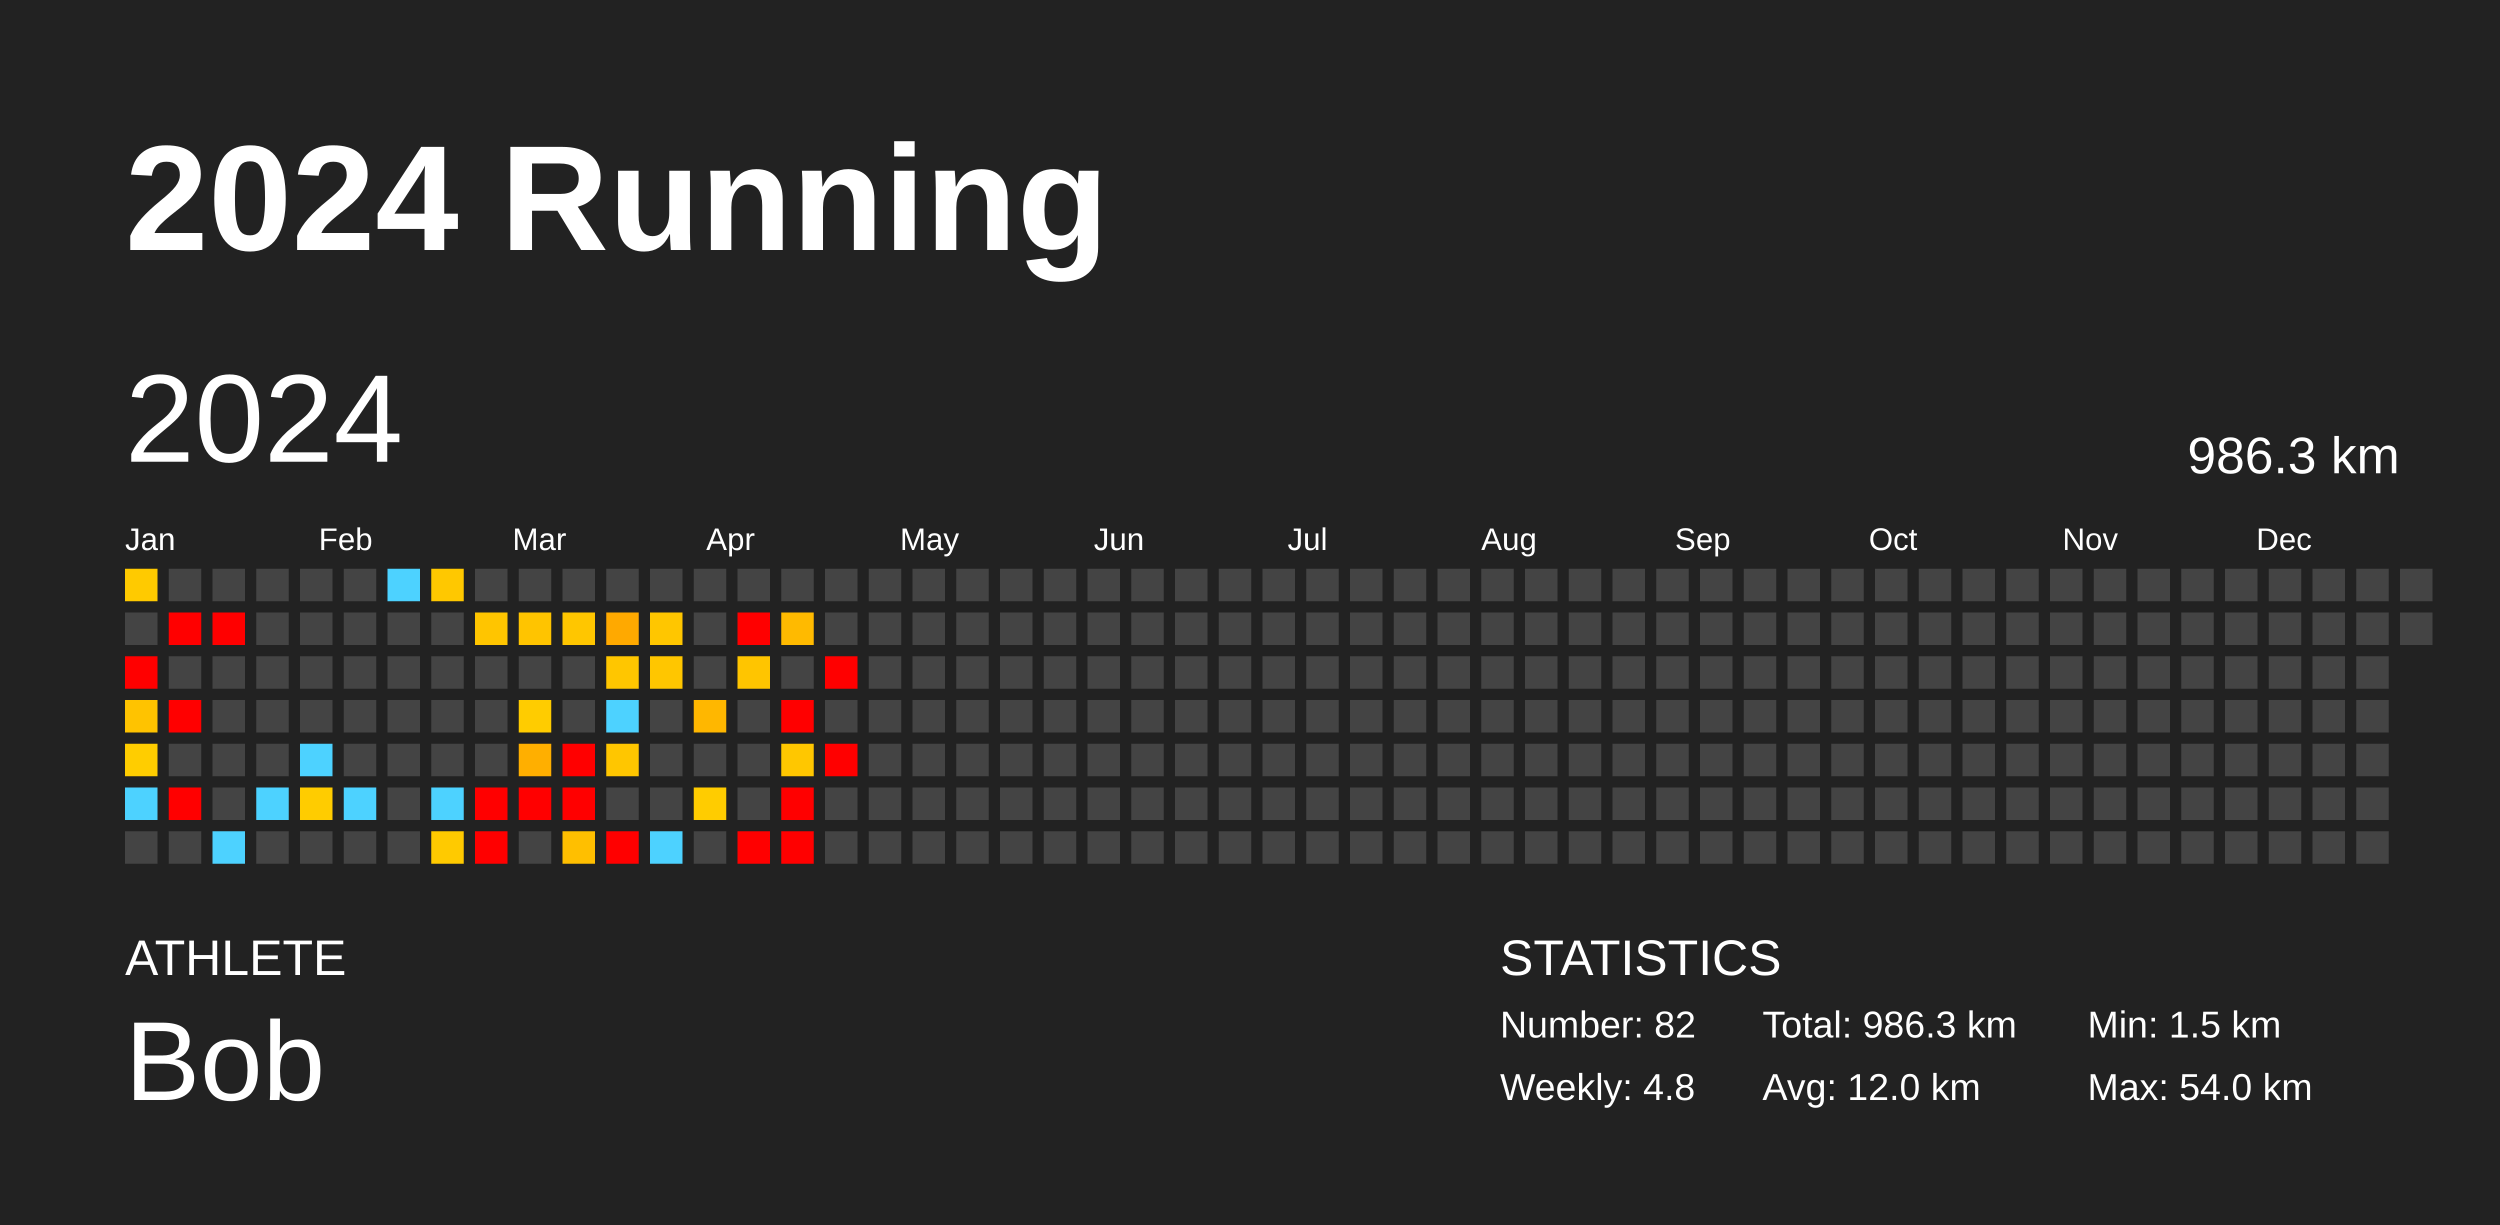
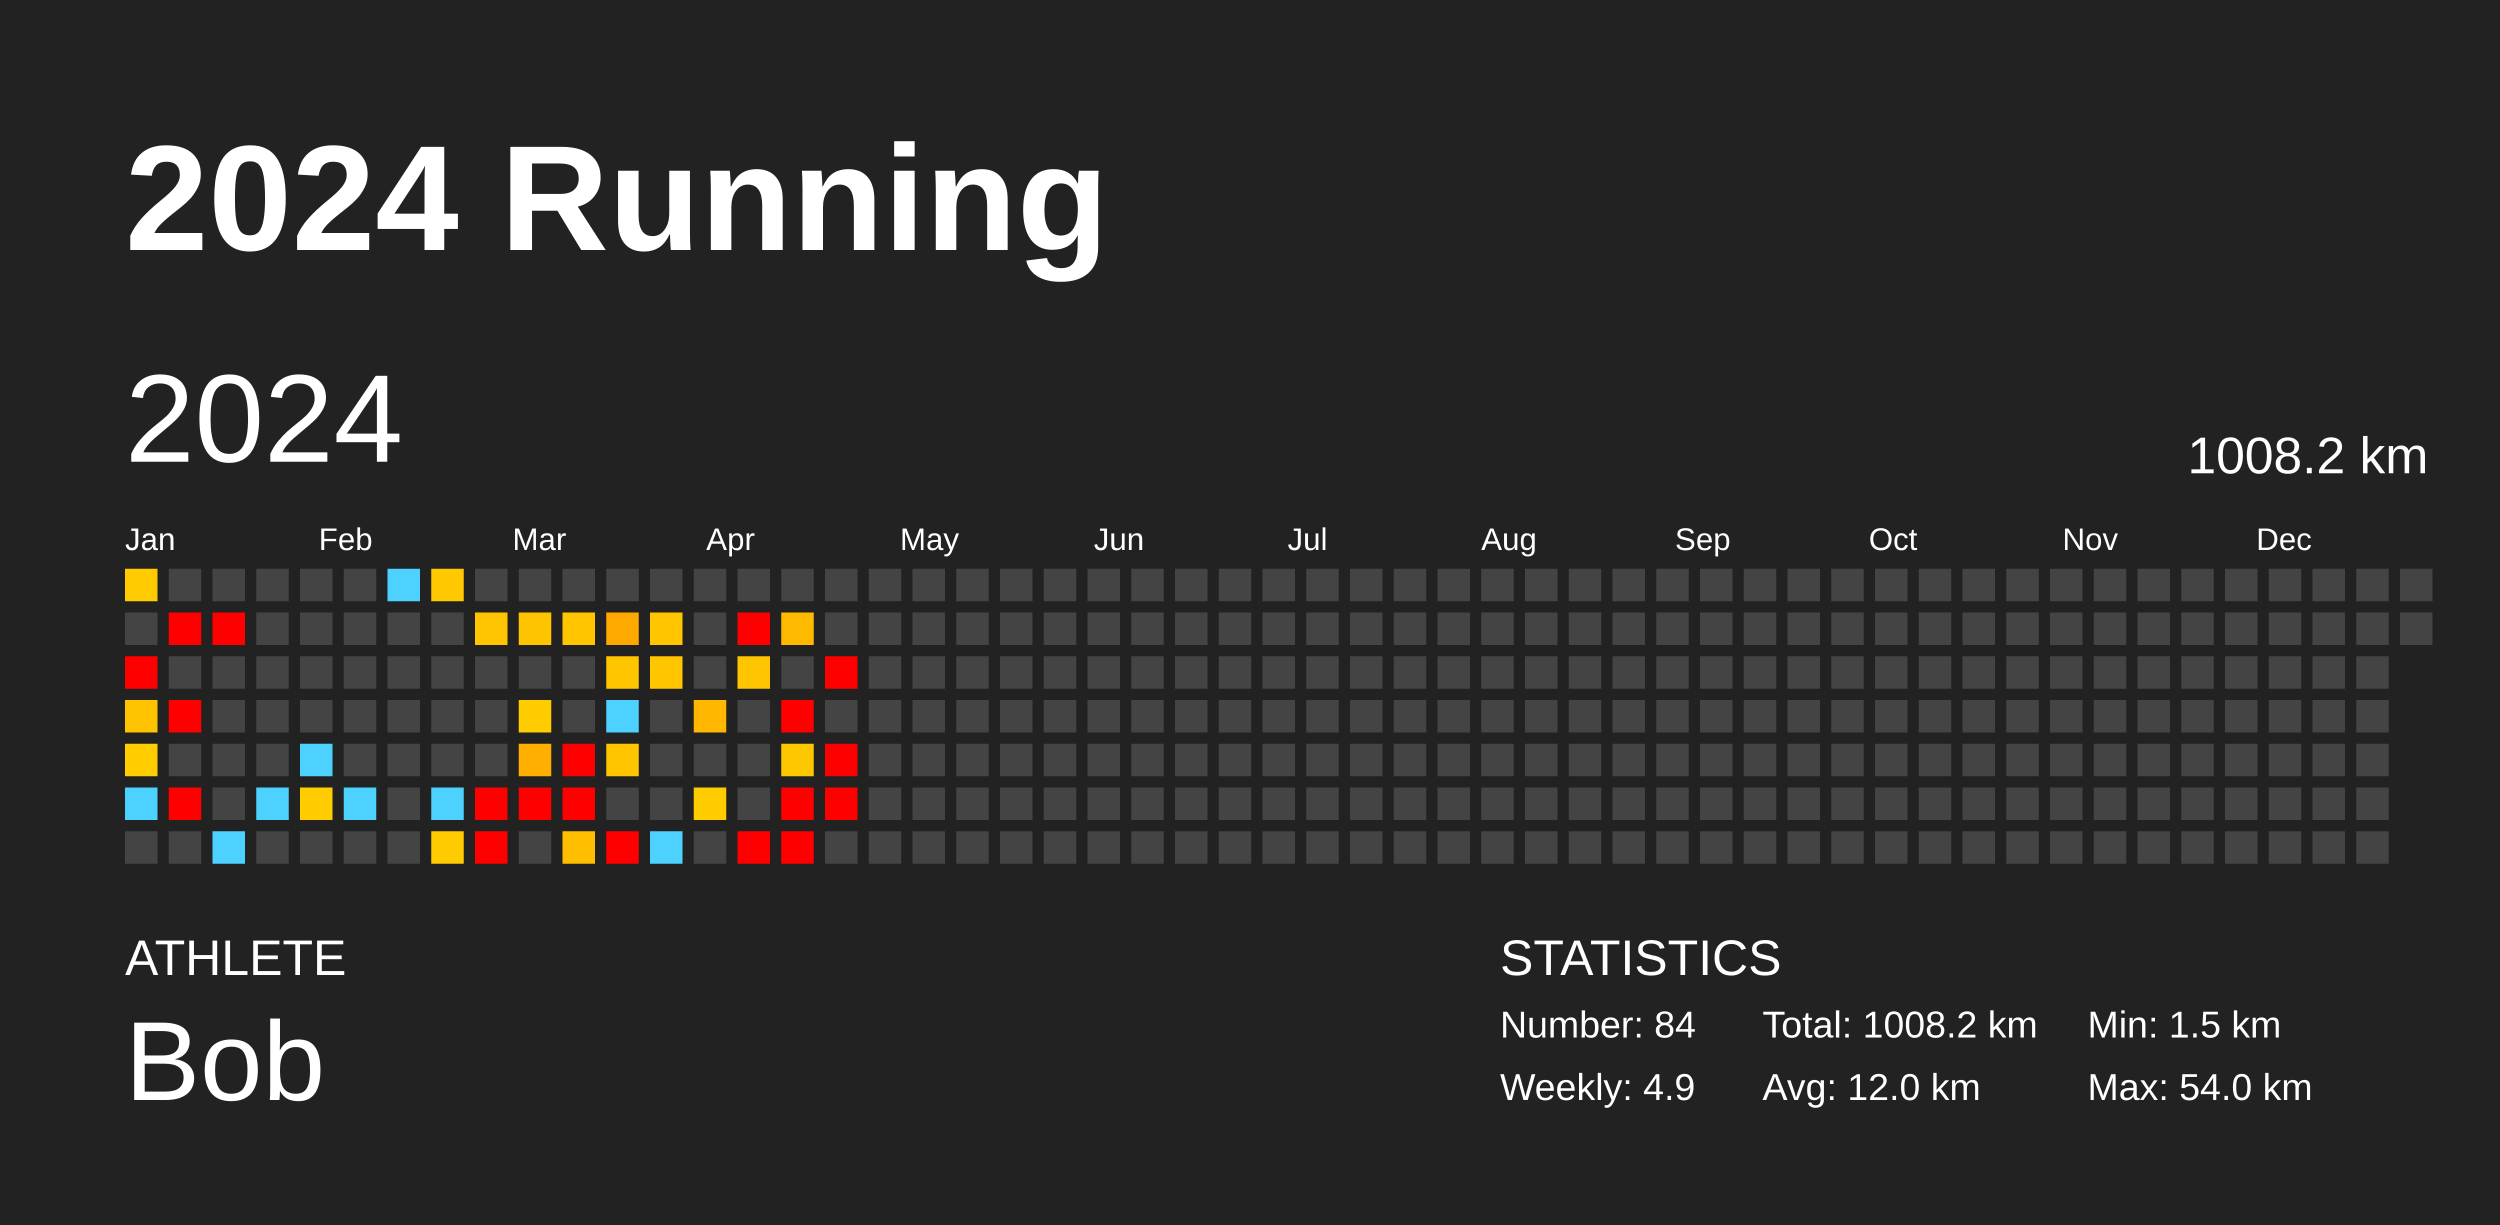
<svg xmlns="http://www.w3.org/2000/svg" baseProfile="full" height="98mm" version="1.1" viewBox="0,0,200,98" width="200mm">
  <defs />
  <rect fill="#222222" height="98" width="200" x="0" y="0" />
  <text fill="#FFFFFF" style="font-size:12px; font-family:Arial; font-weight:bold;" x="10" y="20">2024 Running</text>
  <text fill="#FFFFFF" style="font-size:4px; font-family:Arial" x="10" y="78">ATHLETE</text>
  <text fill="#FFFFFF" style="font-size:9px; font-family:Arial" x="10" y="88">Bob</text>
  <text fill="#FFFFFF" style="font-size:4px; font-family:Arial" x="120" y="78">STATISTICS</text>
-   <text fill="#FFFFFF" style="font-size:3px; font-family:Arial" x="120" y="83">Number: 82</text>
-   <text fill="#FFFFFF" style="font-size:3px; font-family:Arial" x="120" y="88">Weekly: 4.8</text>
-   <text fill="#FFFFFF" style="font-size:3px; font-family:Arial" x="141" y="83">Total: 986.3 km</text>
+   <text fill="#FFFFFF" style="font-size:3px; font-family:Arial" x="120" y="83">Number: 84</text>
+   <text fill="#FFFFFF" style="font-size:3px; font-family:Arial" x="120" y="88">Weekly: 4.9</text>
+   <text fill="#FFFFFF" style="font-size:3px; font-family:Arial" x="141" y="83">Total: 1008.2 km</text>
  <text fill="#FFFFFF" style="font-size:3px; font-family:Arial" x="141" y="88">Avg: 12.0 km</text>
  <text fill="#FFFFFF" style="font-size:3px; font-family:Arial" x="167" y="83">Min: 1.5 km</text>
  <text fill="#FFFFFF" style="font-size:3px; font-family:Arial" x="167" y="88">Max: 54.0 km</text>
  <text dominant-baseline="hanging" fill="#FFFFFF" style="font-size:10.0px; font-family:Arial;" x="10" y="30">2024</text>
-   <text dominant-baseline="hanging" fill="#FFFFFF" style="font-size:4.125px; font-family:Arial;" x="175" y="35">986.3 km</text>
+   <text dominant-baseline="hanging" fill="#FFFFFF" style="font-size:4.125px; font-family:Arial;" x="175" y="35">1008.2 km</text>
  <text fill="#FFFFFF" style="font-size:2.5px; font-family:Arial" x="10.0" y="44">Jan</text>
  <text fill="#FFFFFF" style="font-size:2.5px; font-family:Arial" x="25.5" y="44">Feb</text>
  <text fill="#FFFFFF" style="font-size:2.5px; font-family:Arial" x="41.0" y="44">Mar</text>
  <text fill="#FFFFFF" style="font-size:2.5px; font-family:Arial" x="56.5" y="44">Apr</text>
  <text fill="#FFFFFF" style="font-size:2.5px; font-family:Arial" x="72.0" y="44">May</text>
  <text fill="#FFFFFF" style="font-size:2.5px; font-family:Arial" x="87.5" y="44">Jun</text>
  <text fill="#FFFFFF" style="font-size:2.5px; font-family:Arial" x="103.0" y="44">Jul</text>
  <text fill="#FFFFFF" style="font-size:2.5px; font-family:Arial" x="118.5" y="44">Aug</text>
  <text fill="#FFFFFF" style="font-size:2.5px; font-family:Arial" x="134.0" y="44">Sep</text>
  <text fill="#FFFFFF" style="font-size:2.5px; font-family:Arial" x="149.5" y="44">Oct</text>
  <text fill="#FFFFFF" style="font-size:2.5px; font-family:Arial" x="165.0" y="44">Nov</text>
  <text fill="#FFFFFF" style="font-size:2.5px; font-family:Arial" x="180.5" y="44">Dec</text>
  <rect fill="#ffca00" height="2.6" width="2.6" x="10.0" y="45.5" />
  <rect fill="#444444" height="2.6" width="2.6" x="10.0" y="49.0" />
  <rect fill="red" height="2.6" width="2.6" x="10.0" y="52.5" />
  <rect fill="#ffc300" height="2.6" width="2.6" x="10.0" y="56.0" />
  <rect fill="#ffcd00" height="2.6" width="2.6" x="10.0" y="59.5" />
  <rect fill="#4dd2ff" height="2.6" width="2.6" x="10.0" y="63.0" />
  <rect fill="#444444" height="2.6" width="2.6" x="10.0" y="66.5" />
  <rect fill="#444444" height="2.6" width="2.6" x="13.5" y="45.5" />
  <rect fill="red" height="2.6" width="2.6" x="13.5" y="49.0" />
  <rect fill="#444444" height="2.6" width="2.6" x="13.5" y="52.5" />
  <rect fill="red" height="2.6" width="2.6" x="13.5" y="56.0" />
  <rect fill="#444444" height="2.6" width="2.6" x="13.5" y="59.5" />
  <rect fill="red" height="2.6" width="2.6" x="13.5" y="63.0" />
  <rect fill="#444444" height="2.6" width="2.6" x="13.5" y="66.5" />
  <rect fill="#444444" height="2.6" width="2.6" x="17.0" y="45.5" />
  <rect fill="red" height="2.6" width="2.6" x="17.0" y="49.0" />
  <rect fill="#444444" height="2.6" width="2.6" x="17.0" y="52.5" />
  <rect fill="#444444" height="2.6" width="2.6" x="17.0" y="56.0" />
  <rect fill="#444444" height="2.6" width="2.6" x="17.0" y="59.5" />
  <rect fill="#444444" height="2.6" width="2.6" x="17.0" y="63.0" />
  <rect fill="#4dd2ff" height="2.6" width="2.6" x="17.0" y="66.5" />
  <rect fill="#444444" height="2.6" width="2.6" x="20.5" y="45.5" />
  <rect fill="#444444" height="2.6" width="2.6" x="20.5" y="49.0" />
  <rect fill="#444444" height="2.6" width="2.6" x="20.5" y="52.5" />
  <rect fill="#444444" height="2.6" width="2.6" x="20.5" y="56.0" />
  <rect fill="#444444" height="2.6" width="2.6" x="20.5" y="59.5" />
  <rect fill="#4dd2ff" height="2.6" width="2.6" x="20.5" y="63.0" />
  <rect fill="#444444" height="2.6" width="2.6" x="20.5" y="66.5" />
  <rect fill="#444444" height="2.6" width="2.6" x="24.0" y="45.5" />
  <rect fill="#444444" height="2.6" width="2.6" x="24.0" y="49.0" />
  <rect fill="#444444" height="2.6" width="2.6" x="24.0" y="52.5" />
  <rect fill="#444444" height="2.6" width="2.6" x="24.0" y="56.0" />
  <rect fill="#4dd2ff" height="2.6" width="2.6" x="24.0" y="59.5" />
  <rect fill="#ffcc00" height="2.6" width="2.6" x="24.0" y="63.0" />
  <rect fill="#444444" height="2.6" width="2.6" x="24.0" y="66.5" />
  <rect fill="#444444" height="2.6" width="2.6" x="27.5" y="45.5" />
  <rect fill="#444444" height="2.6" width="2.6" x="27.5" y="49.0" />
  <rect fill="#444444" height="2.6" width="2.6" x="27.5" y="52.5" />
  <rect fill="#444444" height="2.6" width="2.6" x="27.5" y="56.0" />
  <rect fill="#444444" height="2.6" width="2.6" x="27.5" y="59.5" />
  <rect fill="#4dd2ff" height="2.6" width="2.6" x="27.5" y="63.0" />
  <rect fill="#444444" height="2.6" width="2.6" x="27.5" y="66.5" />
  <rect fill="#4dd2ff" height="2.6" width="2.6" x="31.0" y="45.5" />
  <rect fill="#444444" height="2.6" width="2.6" x="31.0" y="49.0" />
  <rect fill="#444444" height="2.6" width="2.6" x="31.0" y="52.5" />
  <rect fill="#444444" height="2.6" width="2.6" x="31.0" y="56.0" />
  <rect fill="#444444" height="2.6" width="2.6" x="31.0" y="59.5" />
  <rect fill="#444444" height="2.6" width="2.6" x="31.0" y="63.0" />
  <rect fill="#444444" height="2.6" width="2.6" x="31.0" y="66.5" />
  <rect fill="#ffc800" height="2.6" width="2.6" x="34.5" y="45.5" />
  <rect fill="#444444" height="2.6" width="2.6" x="34.5" y="49.0" />
  <rect fill="#444444" height="2.6" width="2.6" x="34.5" y="52.5" />
  <rect fill="#444444" height="2.6" width="2.6" x="34.5" y="56.0" />
  <rect fill="#444444" height="2.6" width="2.6" x="34.5" y="59.5" />
  <rect fill="#4dd2ff" height="2.6" width="2.6" x="34.5" y="63.0" />
  <rect fill="#ffca00" height="2.6" width="2.6" x="34.5" y="66.5" />
  <rect fill="#444444" height="2.6" width="2.6" x="38.0" y="45.5" />
  <rect fill="#ffc500" height="2.6" width="2.6" x="38.0" y="49.0" />
  <rect fill="#444444" height="2.6" width="2.6" x="38.0" y="52.5" />
  <rect fill="#444444" height="2.6" width="2.6" x="38.0" y="56.0" />
  <rect fill="#444444" height="2.6" width="2.6" x="38.0" y="59.5" />
  <rect fill="red" height="2.6" width="2.6" x="38.0" y="63.0" />
  <rect fill="red" height="2.6" width="2.6" x="38.0" y="66.5" />
  <rect fill="#444444" height="2.6" width="2.6" x="41.5" y="45.5" />
  <rect fill="#ffc400" height="2.6" width="2.6" x="41.5" y="49.0" />
  <rect fill="#444444" height="2.6" width="2.6" x="41.5" y="52.5" />
  <rect fill="#ffcc00" height="2.6" width="2.6" x="41.5" y="56.0" />
  <rect fill="#ffaf00" height="2.6" width="2.6" x="41.5" y="59.5" />
  <rect fill="red" height="2.6" width="2.6" x="41.5" y="63.0" />
  <rect fill="#444444" height="2.6" width="2.6" x="41.5" y="66.5" />
  <rect fill="#444444" height="2.6" width="2.6" x="45.0" y="45.5" />
  <rect fill="#ffc600" height="2.6" width="2.6" x="45.0" y="49.0" />
  <rect fill="#444444" height="2.6" width="2.6" x="45.0" y="52.5" />
  <rect fill="#444444" height="2.6" width="2.6" x="45.0" y="56.0" />
  <rect fill="red" height="2.6" width="2.6" x="45.0" y="59.5" />
  <rect fill="red" height="2.6" width="2.6" x="45.0" y="63.0" />
  <rect fill="#ffbf00" height="2.6" width="2.6" x="45.0" y="66.5" />
  <rect fill="#444444" height="2.6" width="2.6" x="48.5" y="45.5" />
  <rect fill="#ffa900" height="2.6" width="2.6" x="48.5" y="49.0" />
  <rect fill="#ffc600" height="2.6" width="2.6" x="48.5" y="52.5" />
  <rect fill="#4dd2ff" height="2.6" width="2.6" x="48.5" y="56.0" />
  <rect fill="#ffc600" height="2.6" width="2.6" x="48.5" y="59.5" />
  <rect fill="#444444" height="2.6" width="2.6" x="48.5" y="63.0" />
  <rect fill="red" height="2.6" width="2.6" x="48.5" y="66.5" />
  <rect fill="#444444" height="2.6" width="2.6" x="52.0" y="45.5" />
  <rect fill="#ffc600" height="2.6" width="2.6" x="52.0" y="49.0" />
  <rect fill="#ffc600" height="2.6" width="2.6" x="52.0" y="52.5" />
  <rect fill="#444444" height="2.6" width="2.6" x="52.0" y="56.0" />
  <rect fill="#444444" height="2.6" width="2.6" x="52.0" y="59.5" />
  <rect fill="#444444" height="2.6" width="2.6" x="52.0" y="63.0" />
  <rect fill="#4dd2ff" height="2.6" width="2.6" x="52.0" y="66.5" />
  <rect fill="#444444" height="2.6" width="2.6" x="55.5" y="45.5" />
  <rect fill="#444444" height="2.6" width="2.6" x="55.5" y="49.0" />
  <rect fill="#444444" height="2.6" width="2.6" x="55.5" y="52.5" />
  <rect fill="#ffb700" height="2.6" width="2.6" x="55.5" y="56.0" />
  <rect fill="#444444" height="2.6" width="2.6" x="55.5" y="59.5" />
  <rect fill="#ffcc00" height="2.6" width="2.6" x="55.5" y="63.0" />
  <rect fill="#444444" height="2.6" width="2.6" x="55.5" y="66.5" />
  <rect fill="#444444" height="2.6" width="2.6" x="59.0" y="45.5" />
  <rect fill="red" height="2.6" width="2.6" x="59.0" y="49.0" />
  <rect fill="#ffc500" height="2.6" width="2.6" x="59.0" y="52.5" />
  <rect fill="#444444" height="2.6" width="2.6" x="59.0" y="56.0" />
  <rect fill="#444444" height="2.6" width="2.6" x="59.0" y="59.5" />
  <rect fill="#444444" height="2.6" width="2.6" x="59.0" y="63.0" />
  <rect fill="red" height="2.6" width="2.6" x="59.0" y="66.5" />
  <rect fill="#444444" height="2.6" width="2.6" x="62.5" y="45.5" />
  <rect fill="#ffba00" height="2.6" width="2.6" x="62.5" y="49.0" />
  <rect fill="#444444" height="2.6" width="2.6" x="62.5" y="52.5" />
  <rect fill="red" height="2.6" width="2.6" x="62.5" y="56.0" />
  <rect fill="#ffc700" height="2.6" width="2.6" x="62.5" y="59.5" />
  <rect fill="red" height="2.6" width="2.6" x="62.5" y="63.0" />
  <rect fill="red" height="2.6" width="2.6" x="62.5" y="66.5" />
  <rect fill="#444444" height="2.6" width="2.6" x="66.0" y="45.5" />
  <rect fill="#444444" height="2.6" width="2.6" x="66.0" y="49.0" />
  <rect fill="red" height="2.6" width="2.6" x="66.0" y="52.5" />
  <rect fill="#444444" height="2.6" width="2.6" x="66.0" y="56.0" />
  <rect fill="red" height="2.6" width="2.6" x="66.0" y="59.5" />
-   <rect fill="#444444" height="2.6" width="2.6" x="66.0" y="63.0" />
+   <rect fill="red" height="2.6" width="2.6" x="66.0" y="63.0" />
  <rect fill="#444444" height="2.6" width="2.6" x="66.0" y="66.5" />
  <rect fill="#444444" height="2.6" width="2.6" x="69.5" y="45.5" />
  <rect fill="#444444" height="2.6" width="2.6" x="69.5" y="49.0" />
  <rect fill="#444444" height="2.6" width="2.6" x="69.5" y="52.5" />
  <rect fill="#444444" height="2.6" width="2.6" x="69.5" y="56.0" />
  <rect fill="#444444" height="2.6" width="2.6" x="69.5" y="59.5" />
  <rect fill="#444444" height="2.6" width="2.6" x="69.5" y="63.0" />
  <rect fill="#444444" height="2.6" width="2.6" x="69.5" y="66.5" />
  <rect fill="#444444" height="2.6" width="2.6" x="73.0" y="45.5" />
  <rect fill="#444444" height="2.6" width="2.6" x="73.0" y="49.0" />
  <rect fill="#444444" height="2.6" width="2.6" x="73.0" y="52.5" />
  <rect fill="#444444" height="2.6" width="2.6" x="73.0" y="56.0" />
  <rect fill="#444444" height="2.6" width="2.6" x="73.0" y="59.5" />
  <rect fill="#444444" height="2.6" width="2.6" x="73.0" y="63.0" />
  <rect fill="#444444" height="2.6" width="2.6" x="73.0" y="66.5" />
  <rect fill="#444444" height="2.6" width="2.6" x="76.5" y="45.5" />
  <rect fill="#444444" height="2.6" width="2.6" x="76.5" y="49.0" />
  <rect fill="#444444" height="2.6" width="2.6" x="76.5" y="52.5" />
  <rect fill="#444444" height="2.6" width="2.6" x="76.5" y="56.0" />
  <rect fill="#444444" height="2.6" width="2.6" x="76.5" y="59.5" />
  <rect fill="#444444" height="2.6" width="2.6" x="76.5" y="63.0" />
  <rect fill="#444444" height="2.6" width="2.6" x="76.5" y="66.5" />
  <rect fill="#444444" height="2.6" width="2.6" x="80.0" y="45.5" />
  <rect fill="#444444" height="2.6" width="2.6" x="80.0" y="49.0" />
  <rect fill="#444444" height="2.6" width="2.6" x="80.0" y="52.5" />
  <rect fill="#444444" height="2.6" width="2.6" x="80.0" y="56.0" />
  <rect fill="#444444" height="2.6" width="2.6" x="80.0" y="59.5" />
  <rect fill="#444444" height="2.6" width="2.6" x="80.0" y="63.0" />
  <rect fill="#444444" height="2.6" width="2.6" x="80.0" y="66.5" />
  <rect fill="#444444" height="2.6" width="2.6" x="83.5" y="45.5" />
  <rect fill="#444444" height="2.6" width="2.6" x="83.5" y="49.0" />
  <rect fill="#444444" height="2.6" width="2.6" x="83.5" y="52.5" />
  <rect fill="#444444" height="2.6" width="2.6" x="83.5" y="56.0" />
  <rect fill="#444444" height="2.6" width="2.6" x="83.5" y="59.5" />
  <rect fill="#444444" height="2.6" width="2.6" x="83.5" y="63.0" />
  <rect fill="#444444" height="2.6" width="2.6" x="83.5" y="66.5" />
  <rect fill="#444444" height="2.6" width="2.6" x="87.0" y="45.5" />
  <rect fill="#444444" height="2.6" width="2.6" x="87.0" y="49.0" />
  <rect fill="#444444" height="2.6" width="2.6" x="87.0" y="52.5" />
  <rect fill="#444444" height="2.6" width="2.6" x="87.0" y="56.0" />
  <rect fill="#444444" height="2.6" width="2.6" x="87.0" y="59.5" />
  <rect fill="#444444" height="2.6" width="2.6" x="87.0" y="63.0" />
  <rect fill="#444444" height="2.6" width="2.6" x="87.0" y="66.5" />
  <rect fill="#444444" height="2.6" width="2.6" x="90.5" y="45.5" />
  <rect fill="#444444" height="2.6" width="2.6" x="90.5" y="49.0" />
  <rect fill="#444444" height="2.6" width="2.6" x="90.5" y="52.5" />
  <rect fill="#444444" height="2.6" width="2.6" x="90.5" y="56.0" />
  <rect fill="#444444" height="2.6" width="2.6" x="90.5" y="59.5" />
  <rect fill="#444444" height="2.6" width="2.6" x="90.5" y="63.0" />
  <rect fill="#444444" height="2.6" width="2.6" x="90.5" y="66.5" />
  <rect fill="#444444" height="2.6" width="2.6" x="94.0" y="45.5" />
  <rect fill="#444444" height="2.6" width="2.6" x="94.0" y="49.0" />
  <rect fill="#444444" height="2.6" width="2.6" x="94.0" y="52.5" />
  <rect fill="#444444" height="2.6" width="2.6" x="94.0" y="56.0" />
  <rect fill="#444444" height="2.6" width="2.6" x="94.0" y="59.5" />
  <rect fill="#444444" height="2.6" width="2.6" x="94.0" y="63.0" />
  <rect fill="#444444" height="2.6" width="2.6" x="94.0" y="66.5" />
  <rect fill="#444444" height="2.6" width="2.6" x="97.5" y="45.5" />
  <rect fill="#444444" height="2.6" width="2.6" x="97.5" y="49.0" />
  <rect fill="#444444" height="2.6" width="2.6" x="97.5" y="52.5" />
  <rect fill="#444444" height="2.6" width="2.6" x="97.5" y="56.0" />
  <rect fill="#444444" height="2.6" width="2.6" x="97.5" y="59.5" />
  <rect fill="#444444" height="2.6" width="2.6" x="97.5" y="63.0" />
  <rect fill="#444444" height="2.6" width="2.6" x="97.5" y="66.5" />
  <rect fill="#444444" height="2.6" width="2.6" x="101.0" y="45.5" />
  <rect fill="#444444" height="2.6" width="2.6" x="101.0" y="49.0" />
  <rect fill="#444444" height="2.6" width="2.6" x="101.0" y="52.5" />
  <rect fill="#444444" height="2.6" width="2.6" x="101.0" y="56.0" />
  <rect fill="#444444" height="2.6" width="2.6" x="101.0" y="59.5" />
  <rect fill="#444444" height="2.6" width="2.6" x="101.0" y="63.0" />
  <rect fill="#444444" height="2.6" width="2.6" x="101.0" y="66.5" />
  <rect fill="#444444" height="2.6" width="2.6" x="104.5" y="45.5" />
  <rect fill="#444444" height="2.6" width="2.6" x="104.5" y="49.0" />
  <rect fill="#444444" height="2.6" width="2.6" x="104.5" y="52.5" />
  <rect fill="#444444" height="2.6" width="2.6" x="104.5" y="56.0" />
  <rect fill="#444444" height="2.6" width="2.6" x="104.5" y="59.5" />
  <rect fill="#444444" height="2.6" width="2.6" x="104.5" y="63.0" />
  <rect fill="#444444" height="2.6" width="2.6" x="104.5" y="66.5" />
  <rect fill="#444444" height="2.6" width="2.6" x="108.0" y="45.5" />
  <rect fill="#444444" height="2.6" width="2.6" x="108.0" y="49.0" />
  <rect fill="#444444" height="2.6" width="2.6" x="108.0" y="52.5" />
  <rect fill="#444444" height="2.6" width="2.6" x="108.0" y="56.0" />
  <rect fill="#444444" height="2.6" width="2.6" x="108.0" y="59.5" />
  <rect fill="#444444" height="2.6" width="2.6" x="108.0" y="63.0" />
  <rect fill="#444444" height="2.6" width="2.6" x="108.0" y="66.5" />
  <rect fill="#444444" height="2.6" width="2.6" x="111.5" y="45.5" />
  <rect fill="#444444" height="2.6" width="2.6" x="111.5" y="49.0" />
  <rect fill="#444444" height="2.6" width="2.6" x="111.5" y="52.5" />
  <rect fill="#444444" height="2.6" width="2.6" x="111.5" y="56.0" />
  <rect fill="#444444" height="2.6" width="2.6" x="111.5" y="59.5" />
  <rect fill="#444444" height="2.6" width="2.6" x="111.5" y="63.0" />
  <rect fill="#444444" height="2.6" width="2.6" x="111.5" y="66.5" />
  <rect fill="#444444" height="2.6" width="2.6" x="115.0" y="45.5" />
  <rect fill="#444444" height="2.6" width="2.6" x="115.0" y="49.0" />
  <rect fill="#444444" height="2.6" width="2.6" x="115.0" y="52.5" />
  <rect fill="#444444" height="2.6" width="2.6" x="115.0" y="56.0" />
  <rect fill="#444444" height="2.6" width="2.6" x="115.0" y="59.5" />
  <rect fill="#444444" height="2.6" width="2.6" x="115.0" y="63.0" />
  <rect fill="#444444" height="2.6" width="2.6" x="115.0" y="66.5" />
  <rect fill="#444444" height="2.6" width="2.6" x="118.5" y="45.5" />
  <rect fill="#444444" height="2.6" width="2.6" x="118.5" y="49.0" />
  <rect fill="#444444" height="2.6" width="2.6" x="118.5" y="52.5" />
  <rect fill="#444444" height="2.6" width="2.6" x="118.5" y="56.0" />
  <rect fill="#444444" height="2.6" width="2.6" x="118.5" y="59.5" />
  <rect fill="#444444" height="2.6" width="2.6" x="118.5" y="63.0" />
  <rect fill="#444444" height="2.6" width="2.6" x="118.5" y="66.5" />
  <rect fill="#444444" height="2.6" width="2.6" x="122.0" y="45.5" />
  <rect fill="#444444" height="2.6" width="2.6" x="122.0" y="49.0" />
  <rect fill="#444444" height="2.6" width="2.6" x="122.0" y="52.5" />
  <rect fill="#444444" height="2.6" width="2.6" x="122.0" y="56.0" />
  <rect fill="#444444" height="2.6" width="2.6" x="122.0" y="59.5" />
  <rect fill="#444444" height="2.6" width="2.6" x="122.0" y="63.0" />
  <rect fill="#444444" height="2.6" width="2.6" x="122.0" y="66.5" />
  <rect fill="#444444" height="2.6" width="2.6" x="125.5" y="45.5" />
  <rect fill="#444444" height="2.6" width="2.6" x="125.5" y="49.0" />
  <rect fill="#444444" height="2.6" width="2.6" x="125.5" y="52.5" />
  <rect fill="#444444" height="2.6" width="2.6" x="125.5" y="56.0" />
  <rect fill="#444444" height="2.6" width="2.6" x="125.5" y="59.5" />
  <rect fill="#444444" height="2.6" width="2.6" x="125.5" y="63.0" />
  <rect fill="#444444" height="2.6" width="2.6" x="125.5" y="66.5" />
  <rect fill="#444444" height="2.6" width="2.6" x="129.0" y="45.5" />
  <rect fill="#444444" height="2.6" width="2.6" x="129.0" y="49.0" />
  <rect fill="#444444" height="2.6" width="2.6" x="129.0" y="52.5" />
  <rect fill="#444444" height="2.6" width="2.6" x="129.0" y="56.0" />
  <rect fill="#444444" height="2.6" width="2.6" x="129.0" y="59.5" />
  <rect fill="#444444" height="2.6" width="2.6" x="129.0" y="63.0" />
  <rect fill="#444444" height="2.6" width="2.6" x="129.0" y="66.5" />
  <rect fill="#444444" height="2.6" width="2.6" x="132.5" y="45.5" />
  <rect fill="#444444" height="2.6" width="2.6" x="132.5" y="49.0" />
  <rect fill="#444444" height="2.6" width="2.6" x="132.5" y="52.5" />
  <rect fill="#444444" height="2.6" width="2.6" x="132.5" y="56.0" />
  <rect fill="#444444" height="2.6" width="2.6" x="132.5" y="59.5" />
  <rect fill="#444444" height="2.6" width="2.6" x="132.5" y="63.0" />
  <rect fill="#444444" height="2.6" width="2.6" x="132.5" y="66.5" />
  <rect fill="#444444" height="2.6" width="2.6" x="136.0" y="45.5" />
  <rect fill="#444444" height="2.6" width="2.6" x="136.0" y="49.0" />
  <rect fill="#444444" height="2.6" width="2.6" x="136.0" y="52.5" />
  <rect fill="#444444" height="2.6" width="2.6" x="136.0" y="56.0" />
  <rect fill="#444444" height="2.6" width="2.6" x="136.0" y="59.5" />
  <rect fill="#444444" height="2.6" width="2.6" x="136.0" y="63.0" />
  <rect fill="#444444" height="2.6" width="2.6" x="136.0" y="66.5" />
  <rect fill="#444444" height="2.6" width="2.6" x="139.5" y="45.5" />
  <rect fill="#444444" height="2.6" width="2.6" x="139.5" y="49.0" />
  <rect fill="#444444" height="2.6" width="2.6" x="139.5" y="52.5" />
  <rect fill="#444444" height="2.6" width="2.6" x="139.5" y="56.0" />
  <rect fill="#444444" height="2.6" width="2.6" x="139.5" y="59.5" />
  <rect fill="#444444" height="2.6" width="2.6" x="139.5" y="63.0" />
  <rect fill="#444444" height="2.6" width="2.6" x="139.5" y="66.5" />
  <rect fill="#444444" height="2.6" width="2.6" x="143.0" y="45.5" />
  <rect fill="#444444" height="2.6" width="2.6" x="143.0" y="49.0" />
  <rect fill="#444444" height="2.6" width="2.6" x="143.0" y="52.5" />
  <rect fill="#444444" height="2.6" width="2.6" x="143.0" y="56.0" />
  <rect fill="#444444" height="2.6" width="2.6" x="143.0" y="59.5" />
  <rect fill="#444444" height="2.6" width="2.6" x="143.0" y="63.0" />
  <rect fill="#444444" height="2.6" width="2.6" x="143.0" y="66.5" />
  <rect fill="#444444" height="2.6" width="2.6" x="146.5" y="45.5" />
  <rect fill="#444444" height="2.6" width="2.6" x="146.5" y="49.0" />
  <rect fill="#444444" height="2.6" width="2.6" x="146.5" y="52.5" />
  <rect fill="#444444" height="2.6" width="2.6" x="146.5" y="56.0" />
  <rect fill="#444444" height="2.6" width="2.6" x="146.5" y="59.5" />
  <rect fill="#444444" height="2.6" width="2.6" x="146.5" y="63.0" />
  <rect fill="#444444" height="2.6" width="2.6" x="146.5" y="66.5" />
  <rect fill="#444444" height="2.6" width="2.6" x="150.0" y="45.5" />
  <rect fill="#444444" height="2.6" width="2.6" x="150.0" y="49.0" />
  <rect fill="#444444" height="2.6" width="2.6" x="150.0" y="52.5" />
  <rect fill="#444444" height="2.6" width="2.6" x="150.0" y="56.0" />
  <rect fill="#444444" height="2.6" width="2.6" x="150.0" y="59.5" />
  <rect fill="#444444" height="2.6" width="2.6" x="150.0" y="63.0" />
  <rect fill="#444444" height="2.6" width="2.6" x="150.0" y="66.5" />
  <rect fill="#444444" height="2.6" width="2.6" x="153.5" y="45.5" />
  <rect fill="#444444" height="2.6" width="2.6" x="153.5" y="49.0" />
  <rect fill="#444444" height="2.6" width="2.6" x="153.5" y="52.5" />
  <rect fill="#444444" height="2.6" width="2.6" x="153.5" y="56.0" />
  <rect fill="#444444" height="2.6" width="2.6" x="153.5" y="59.5" />
  <rect fill="#444444" height="2.6" width="2.6" x="153.5" y="63.0" />
  <rect fill="#444444" height="2.6" width="2.6" x="153.5" y="66.5" />
  <rect fill="#444444" height="2.6" width="2.6" x="157.0" y="45.5" />
  <rect fill="#444444" height="2.6" width="2.6" x="157.0" y="49.0" />
  <rect fill="#444444" height="2.6" width="2.6" x="157.0" y="52.5" />
  <rect fill="#444444" height="2.6" width="2.6" x="157.0" y="56.0" />
  <rect fill="#444444" height="2.6" width="2.6" x="157.0" y="59.5" />
  <rect fill="#444444" height="2.6" width="2.6" x="157.0" y="63.0" />
  <rect fill="#444444" height="2.6" width="2.6" x="157.0" y="66.5" />
  <rect fill="#444444" height="2.6" width="2.6" x="160.5" y="45.5" />
  <rect fill="#444444" height="2.6" width="2.6" x="160.5" y="49.0" />
  <rect fill="#444444" height="2.6" width="2.6" x="160.5" y="52.5" />
  <rect fill="#444444" height="2.6" width="2.6" x="160.5" y="56.0" />
  <rect fill="#444444" height="2.6" width="2.6" x="160.5" y="59.5" />
  <rect fill="#444444" height="2.6" width="2.6" x="160.5" y="63.0" />
  <rect fill="#444444" height="2.6" width="2.6" x="160.5" y="66.5" />
  <rect fill="#444444" height="2.6" width="2.6" x="164.0" y="45.5" />
  <rect fill="#444444" height="2.6" width="2.6" x="164.0" y="49.0" />
  <rect fill="#444444" height="2.6" width="2.6" x="164.0" y="52.5" />
  <rect fill="#444444" height="2.6" width="2.6" x="164.0" y="56.0" />
  <rect fill="#444444" height="2.6" width="2.6" x="164.0" y="59.5" />
  <rect fill="#444444" height="2.6" width="2.6" x="164.0" y="63.0" />
  <rect fill="#444444" height="2.6" width="2.6" x="164.0" y="66.5" />
  <rect fill="#444444" height="2.6" width="2.6" x="167.5" y="45.5" />
  <rect fill="#444444" height="2.6" width="2.6" x="167.5" y="49.0" />
  <rect fill="#444444" height="2.6" width="2.6" x="167.5" y="52.5" />
  <rect fill="#444444" height="2.6" width="2.6" x="167.5" y="56.0" />
  <rect fill="#444444" height="2.6" width="2.6" x="167.5" y="59.5" />
  <rect fill="#444444" height="2.6" width="2.6" x="167.5" y="63.0" />
  <rect fill="#444444" height="2.6" width="2.6" x="167.5" y="66.5" />
  <rect fill="#444444" height="2.6" width="2.6" x="171.0" y="45.5" />
  <rect fill="#444444" height="2.6" width="2.6" x="171.0" y="49.0" />
  <rect fill="#444444" height="2.6" width="2.6" x="171.0" y="52.5" />
  <rect fill="#444444" height="2.6" width="2.6" x="171.0" y="56.0" />
  <rect fill="#444444" height="2.6" width="2.6" x="171.0" y="59.5" />
  <rect fill="#444444" height="2.6" width="2.6" x="171.0" y="63.0" />
  <rect fill="#444444" height="2.6" width="2.6" x="171.0" y="66.5" />
  <rect fill="#444444" height="2.6" width="2.6" x="174.5" y="45.5" />
  <rect fill="#444444" height="2.6" width="2.6" x="174.5" y="49.0" />
  <rect fill="#444444" height="2.6" width="2.6" x="174.5" y="52.5" />
  <rect fill="#444444" height="2.6" width="2.6" x="174.5" y="56.0" />
  <rect fill="#444444" height="2.6" width="2.6" x="174.5" y="59.5" />
  <rect fill="#444444" height="2.6" width="2.6" x="174.5" y="63.0" />
  <rect fill="#444444" height="2.6" width="2.6" x="174.5" y="66.5" />
  <rect fill="#444444" height="2.6" width="2.6" x="178.0" y="45.5" />
  <rect fill="#444444" height="2.6" width="2.6" x="178.0" y="49.0" />
  <rect fill="#444444" height="2.6" width="2.6" x="178.0" y="52.5" />
  <rect fill="#444444" height="2.6" width="2.6" x="178.0" y="56.0" />
  <rect fill="#444444" height="2.6" width="2.6" x="178.0" y="59.5" />
  <rect fill="#444444" height="2.6" width="2.6" x="178.0" y="63.0" />
  <rect fill="#444444" height="2.6" width="2.6" x="178.0" y="66.5" />
  <rect fill="#444444" height="2.6" width="2.6" x="181.5" y="45.5" />
  <rect fill="#444444" height="2.6" width="2.6" x="181.5" y="49.0" />
  <rect fill="#444444" height="2.6" width="2.6" x="181.5" y="52.5" />
  <rect fill="#444444" height="2.6" width="2.6" x="181.5" y="56.0" />
  <rect fill="#444444" height="2.6" width="2.6" x="181.5" y="59.5" />
  <rect fill="#444444" height="2.6" width="2.6" x="181.5" y="63.0" />
  <rect fill="#444444" height="2.6" width="2.6" x="181.5" y="66.5" />
  <rect fill="#444444" height="2.6" width="2.6" x="185.0" y="45.5" />
  <rect fill="#444444" height="2.6" width="2.6" x="185.0" y="49.0" />
  <rect fill="#444444" height="2.6" width="2.6" x="185.0" y="52.5" />
  <rect fill="#444444" height="2.6" width="2.6" x="185.0" y="56.0" />
  <rect fill="#444444" height="2.6" width="2.6" x="185.0" y="59.5" />
  <rect fill="#444444" height="2.6" width="2.6" x="185.0" y="63.0" />
  <rect fill="#444444" height="2.6" width="2.6" x="185.0" y="66.5" />
  <rect fill="#444444" height="2.6" width="2.6" x="188.5" y="45.5" />
  <rect fill="#444444" height="2.6" width="2.6" x="188.5" y="49.0" />
  <rect fill="#444444" height="2.6" width="2.6" x="188.5" y="52.5" />
  <rect fill="#444444" height="2.6" width="2.6" x="188.5" y="56.0" />
  <rect fill="#444444" height="2.6" width="2.6" x="188.5" y="59.5" />
  <rect fill="#444444" height="2.6" width="2.6" x="188.5" y="63.0" />
  <rect fill="#444444" height="2.6" width="2.6" x="188.5" y="66.5" />
  <rect fill="#444444" height="2.6" width="2.6" x="192.0" y="45.5" />
  <rect fill="#444444" height="2.6" width="2.6" x="192.0" y="49.0" />
</svg>
